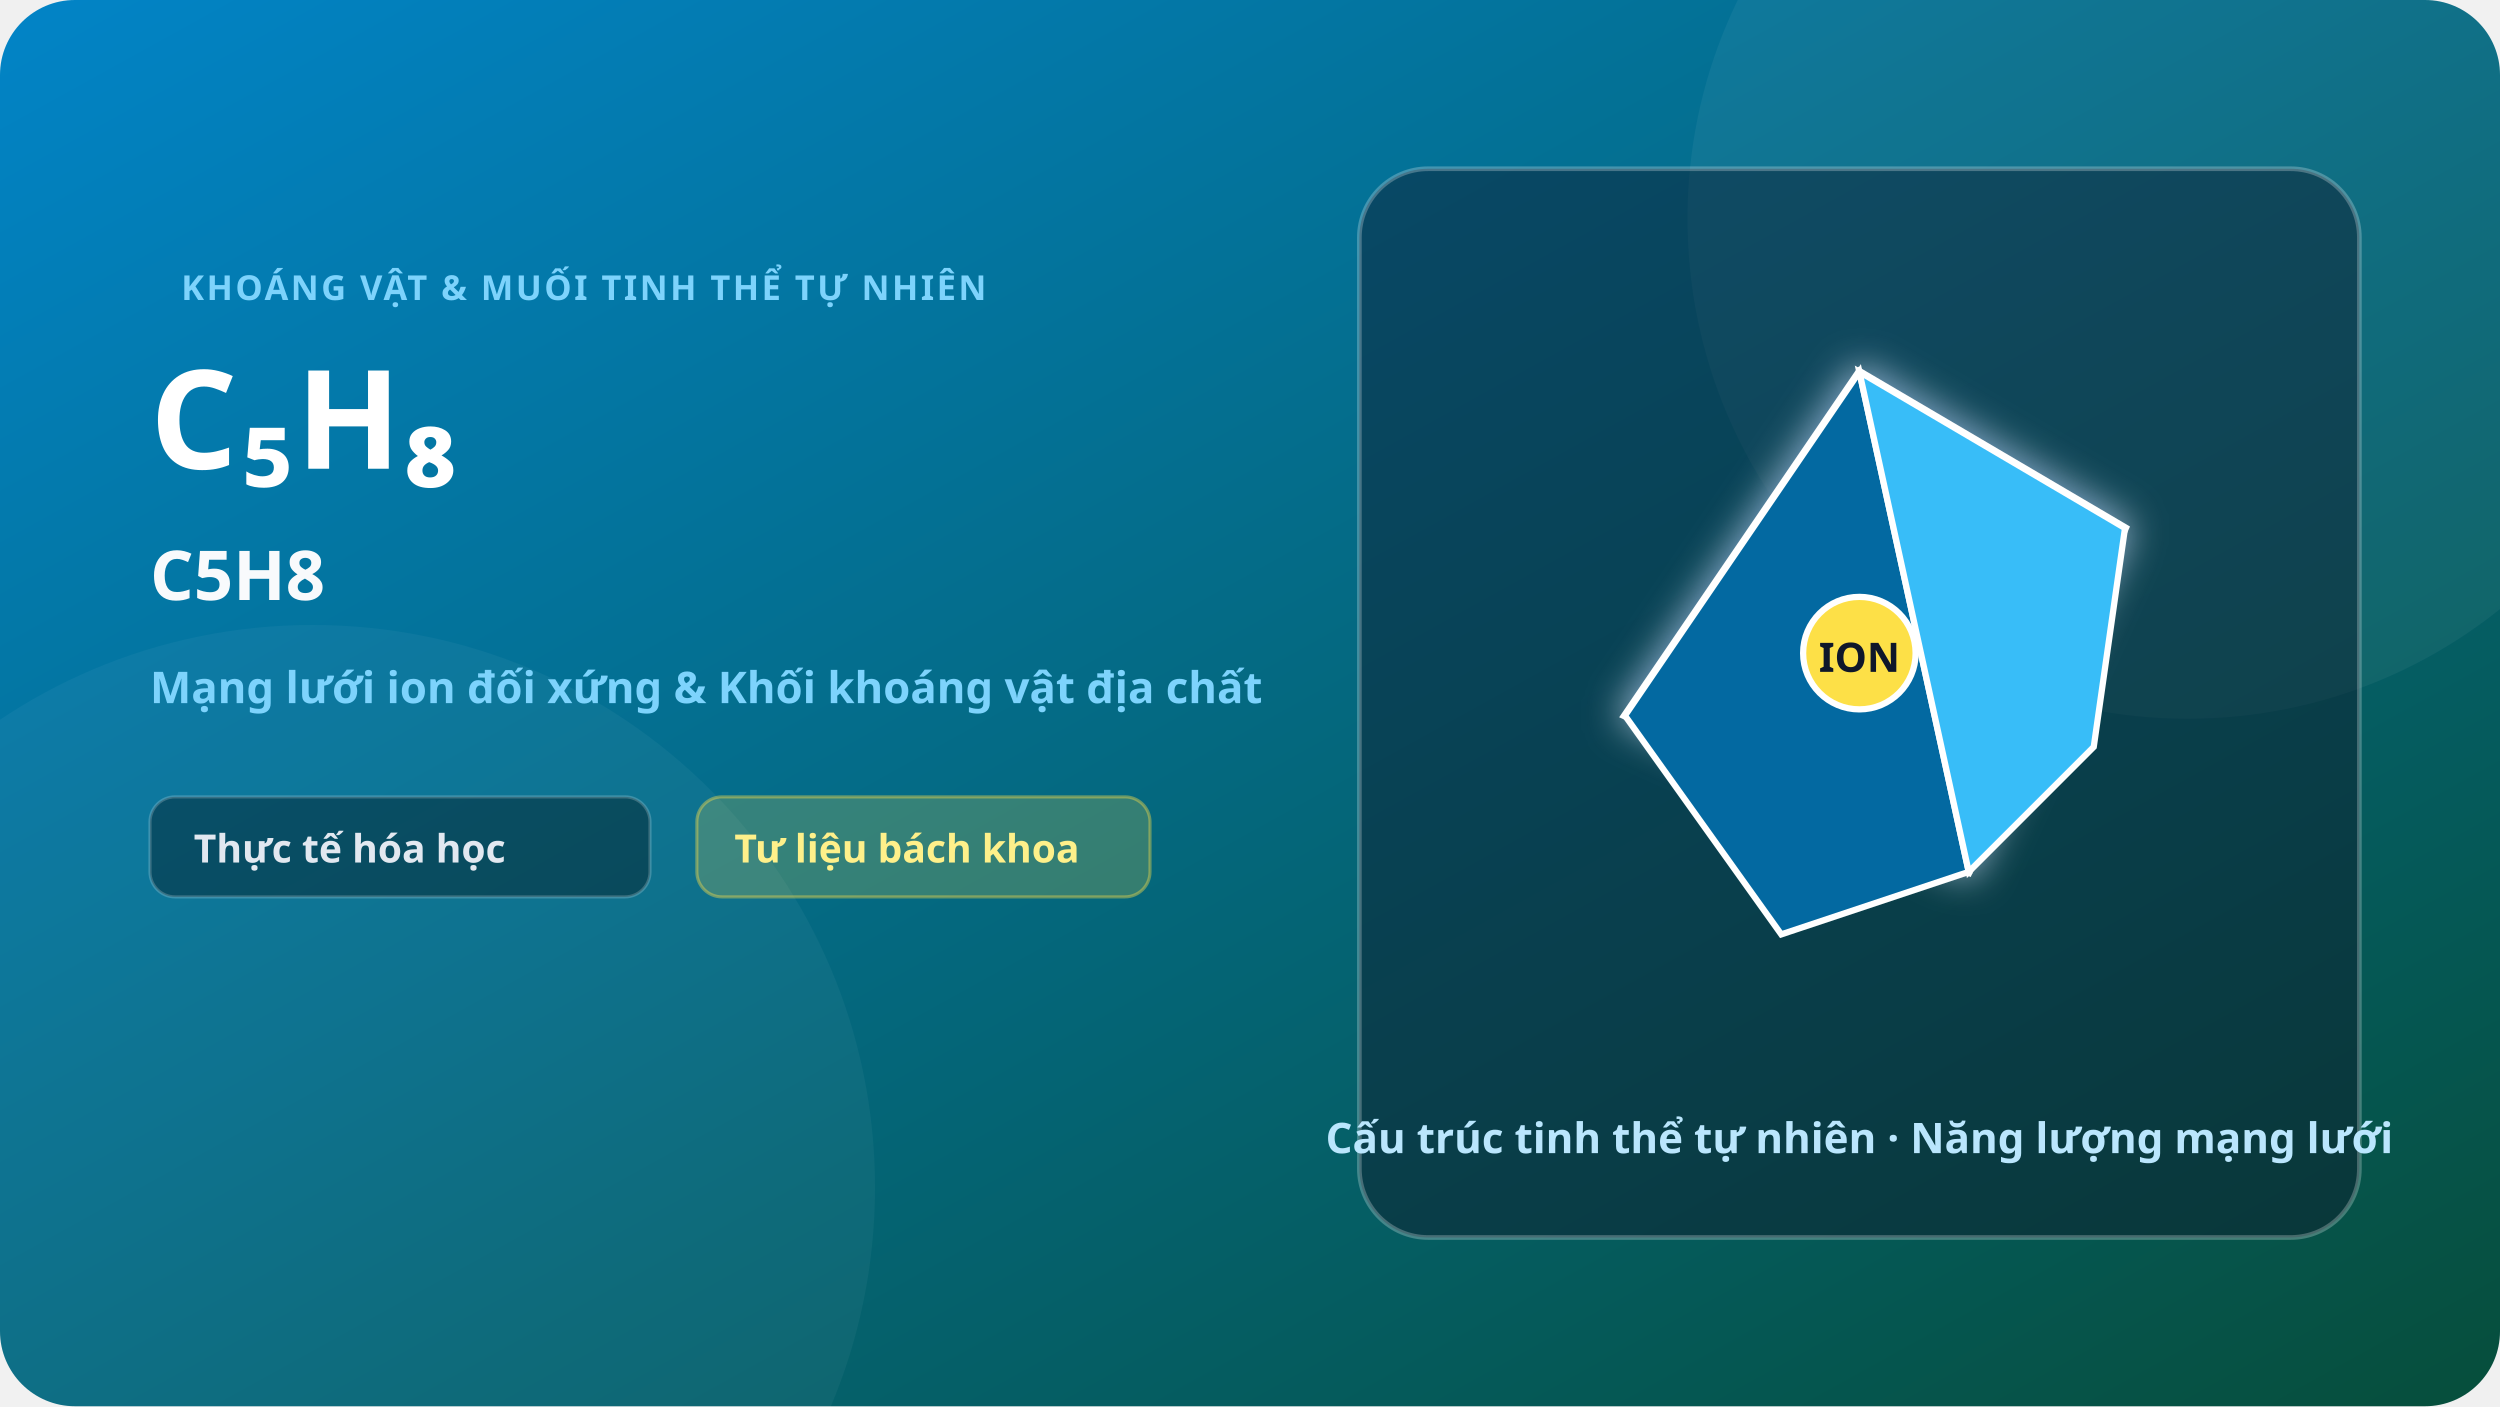
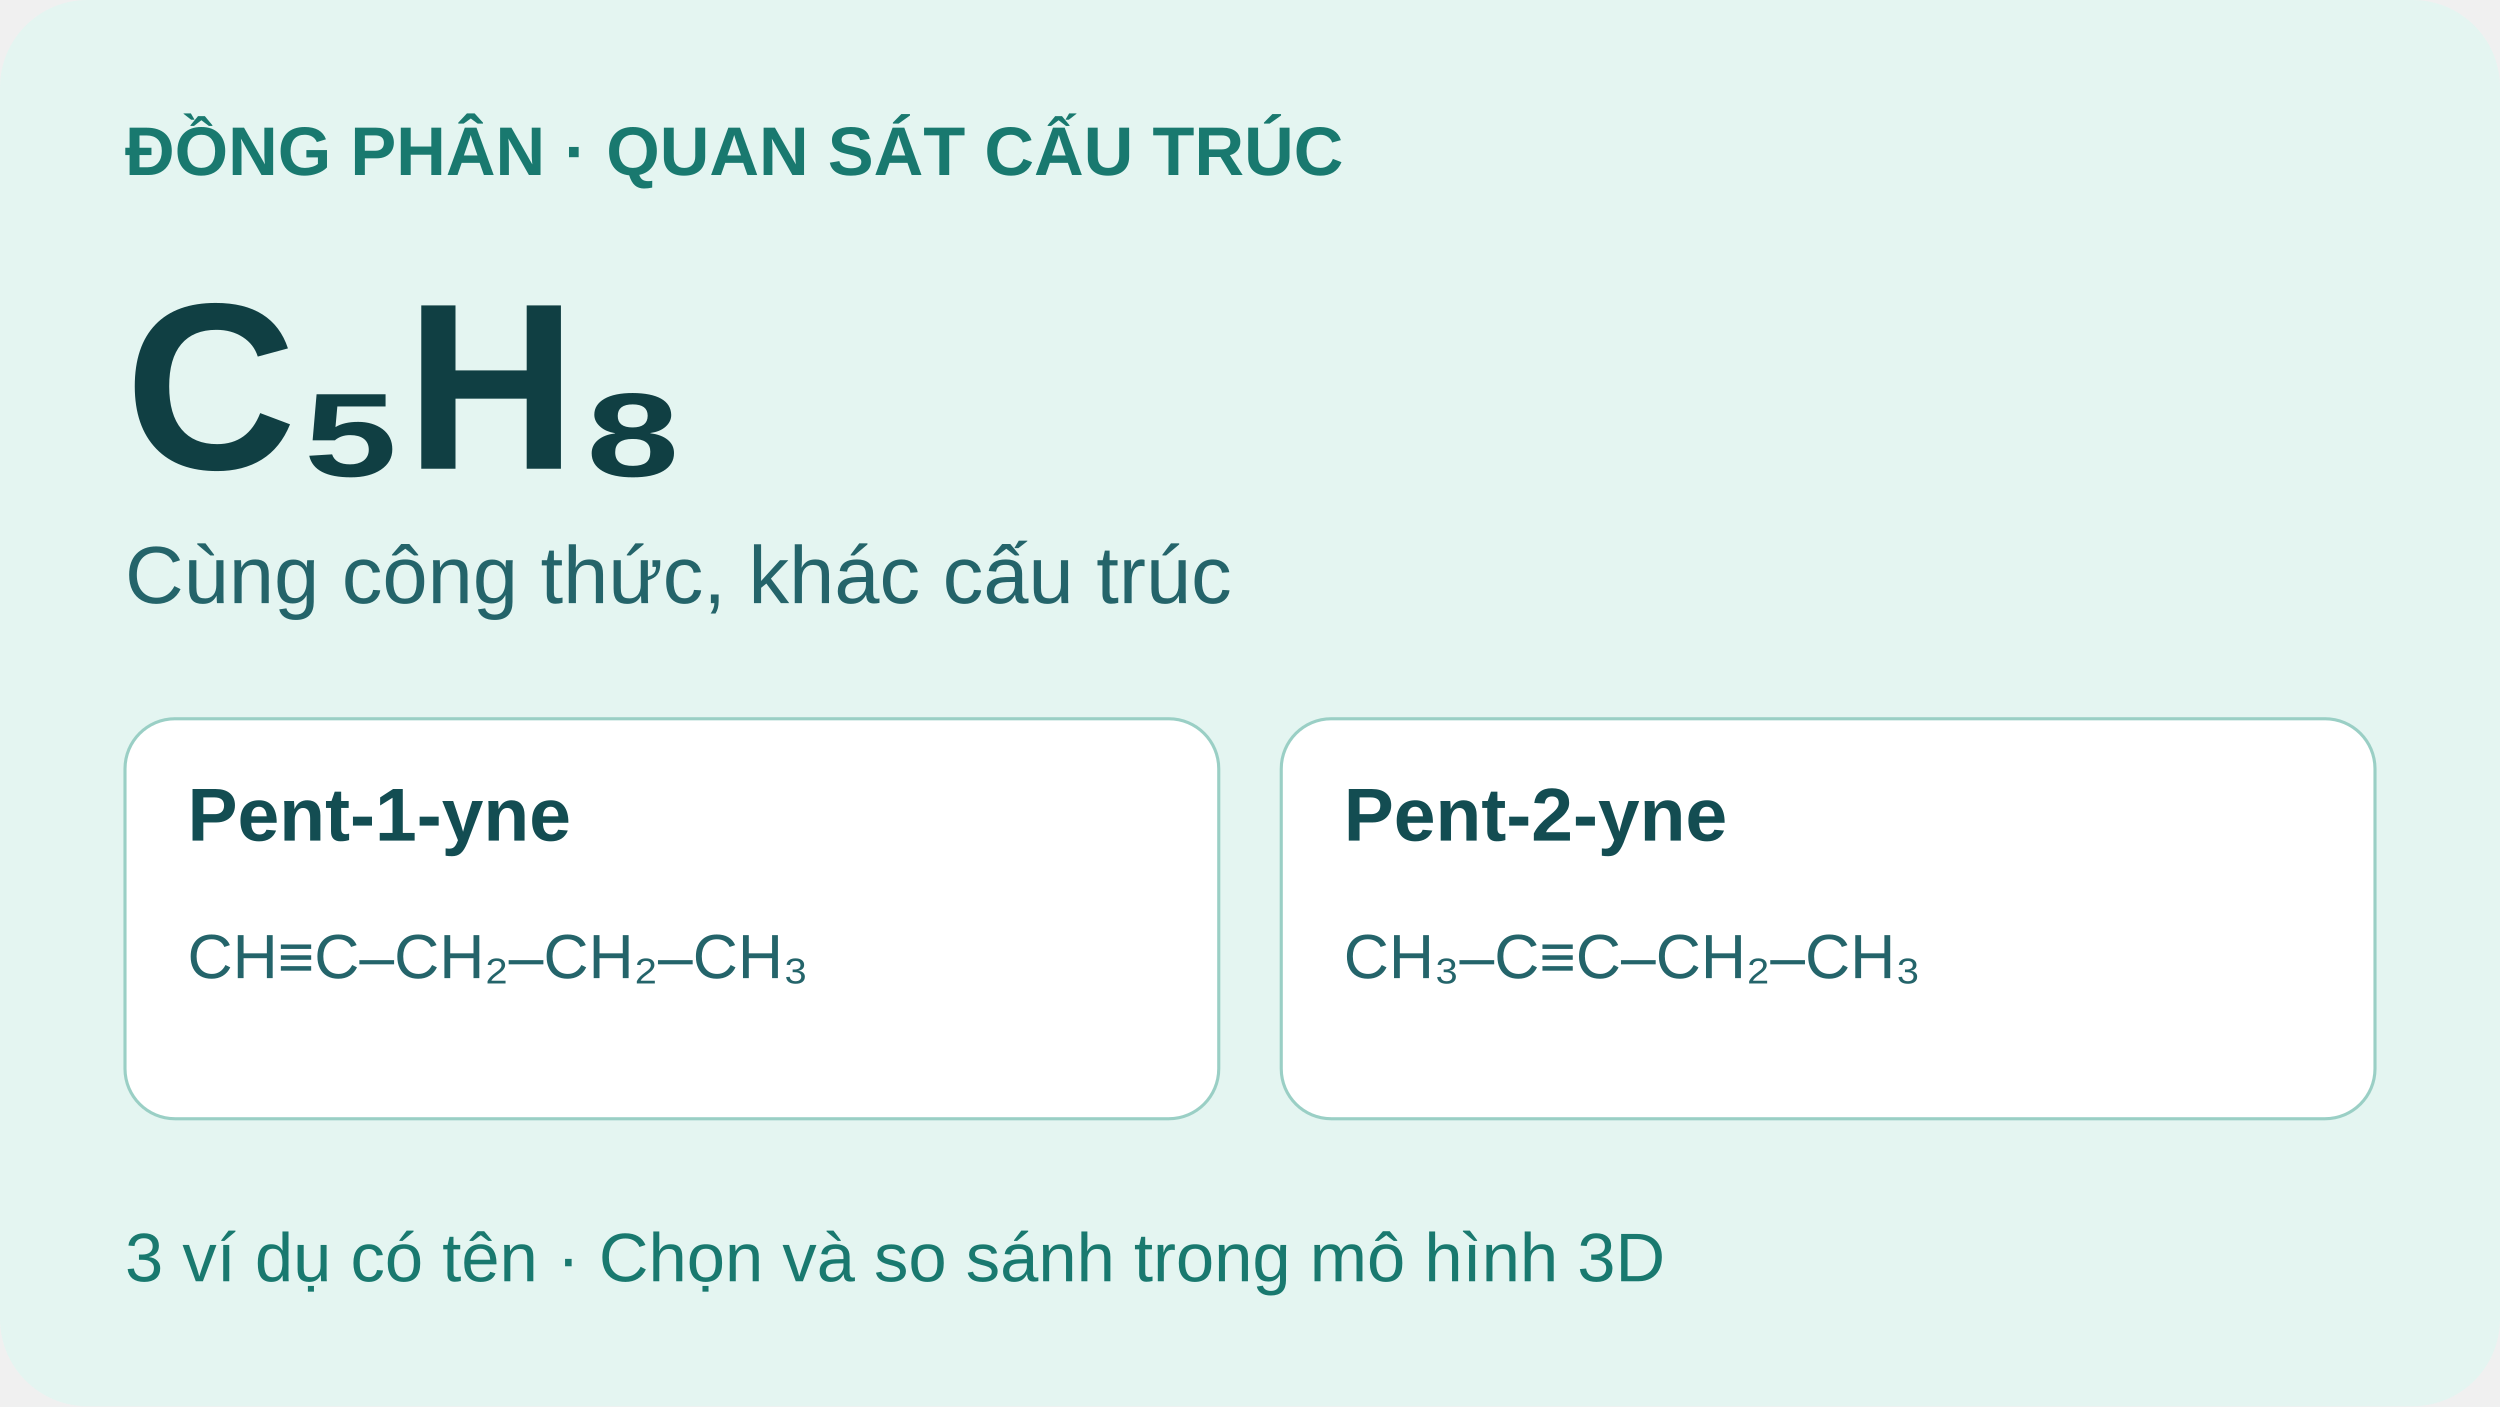
- <svg xmlns="http://www.w3.org/2000/svg" viewBox="0 0 800 450" width="800" height="450">
-   <defs>
-     <linearGradient id="bg" x1="0%" y1="0%" x2="100%" y2="100%">
-       <stop offset="0%" stop-color="#0284c7" />
-       <stop offset="100%" stop-color="#064e3b" />
-     </linearGradient>
-     <filter id="glow" x="-20%" y="-20%" width="140%" height="140%">
-       <feGaussianBlur stdDeviation="6" result="blur" />
-       <feComposite in="SourceGraphic" in2="blur" operator="over" />
-     </filter>
-   </defs>
-   <rect width="800" height="450" rx="24" fill="url(#bg)" />
-   <circle cx="700" cy="70" r="160" fill="#ffffff" opacity="0.05" />
-   <circle cx="100" cy="380" r="180" fill="#ffffff" opacity="0.04" />
-   <g transform="translate(48, 80)">
-     <rect x="0" y="0" width="auto" height="24" rx="6" fill="#ffffff" fill-opacity="0.15" />
-     <text x="10" y="16" fill="#7dd3fc" font-family="system-ui, sans-serif" font-weight="800" font-size="11" letter-spacing="0.8">KHOÁNG VẬT &amp; MUỐI TINH THỂ TỰ NHIÊN</text>
-     <text x="0" y="70" fill="#ffffff" font-family="system-ui, sans-serif" font-weight="900" font-size="44" letter-spacing="1">
-       C₅H₈
-     </text>
-     <text x="0" y="112" fill="#f8fafc" font-family="system-ui, sans-serif" font-weight="800" font-size="22">
-       C5H8
-     </text>
-     <text x="0" y="145" fill="#7dd3fc" font-family="system-ui, sans-serif" font-weight="600" font-size="14">
-       Mạng lưới ion đối xứng &amp; Khối khoáng vật địa chất
-     </text>
-     <g transform="translate(0, 175)">
-       <rect x="0" y="0" width="160" height="32" rx="8" fill="#000000" fill-opacity="0.35" stroke="#ffffff" stroke-opacity="0.2" stroke-width="1" />
-       <text x="14" y="21" fill="#e2e8f0" font-family="sans-serif" font-weight="700" font-size="12.5">Thực tế hóa học</text>
-       <rect x="175" y="0" width="145" height="32" rx="8" fill="#fde047" fill-opacity="0.2" stroke="#fde047" stroke-opacity="0.4" stroke-width="1" />
-       <text x="187" y="21" fill="#fef08a" font-family="sans-serif" font-weight="700" font-size="12.5">Tư liệu bách khoa</text>
+ <svg xmlns="http://www.w3.org/2000/svg" width="800" height="450" viewBox="0 0 800 450" role="img" aria-label="C₅H₈: một số đồng phân">
+   <rect width="800" height="450" rx="28" fill="#e4f5f1" />
+   <g font-family="Arial, sans-serif">
+     <text x="40" y="56" fill="#19796f" font-size="22" font-weight="700">ĐỒNG PHÂN · QUAN SÁT CẤU TRÚC</text>
+     <text x="40" y="150" fill="#103f43" font-size="76" font-weight="700">C₅H₈</text>
+     <text x="40" y="193" fill="#24646a" font-size="26">Cùng công thức, khác cấu trúc</text>
+     <g transform="translate(40,230)">
+       <rect width="350" height="128" rx="16" fill="#fff" stroke="#9acfc5" />
+       <text x="20" y="39" fill="#134d52" font-size="24" font-weight="700">Pent-1-yne</text>
+       <text x="20" y="83" fill="#24646a" font-size="20">CH≡C–CH₂–CH₂–CH₃</text>
    </g>
-   </g>
-   <rect x="435" y="54" width="320" height="342" rx="22" fill="#0f172a" fill-opacity="0.45" stroke="#ffffff" stroke-opacity="0.25" stroke-width="1.5" />
-   <g transform="translate(435, 54)">
-     <polygon points="160,65 245,115 195,225 85,175" fill="#0284c7" stroke="#ffffff" stroke-width="2.5" filter="url(#glow)" />
-     <polygon points="160,65 195,225 135,245 85,175" fill="#0369a1" stroke="#ffffff" stroke-width="2" />
-     <polygon points="160,65 245,115 235,185 195,225" fill="#38bdf8" stroke="#ffffff" stroke-width="2" />
-     <circle cx="160" cy="155" r="18" fill="#fde047" stroke="#ffffff" stroke-width="2" />
-     <text x="160" y="161" text-anchor="middle" fill="#0f172a" font-family="sans-serif" font-weight="900" font-size="13">ION</text>
-     <text x="160" y="315" text-anchor="middle" fill="#bae6fd" font-family="sans-serif" font-weight="800" font-size="13.5">Cấu trúc tinh thể tự nhiên · Năng lượng mạng lưới</text>
+     <g transform="translate(410,230)">
+       <rect width="350" height="128" rx="16" fill="#fff" stroke="#9acfc5" />
+       <text x="20" y="39" fill="#134d52" font-size="24" font-weight="700">Pent-2-yne</text>
+       <text x="20" y="83" fill="#24646a" font-size="20">CH₃–C≡C–CH₂–CH₃</text>
+     </g>
+     <text x="40" y="410" fill="#19796f" font-size="22">3 ví dụ có tên · Chọn và so sánh trong mô hình 3D</text>
  </g>
</svg>
